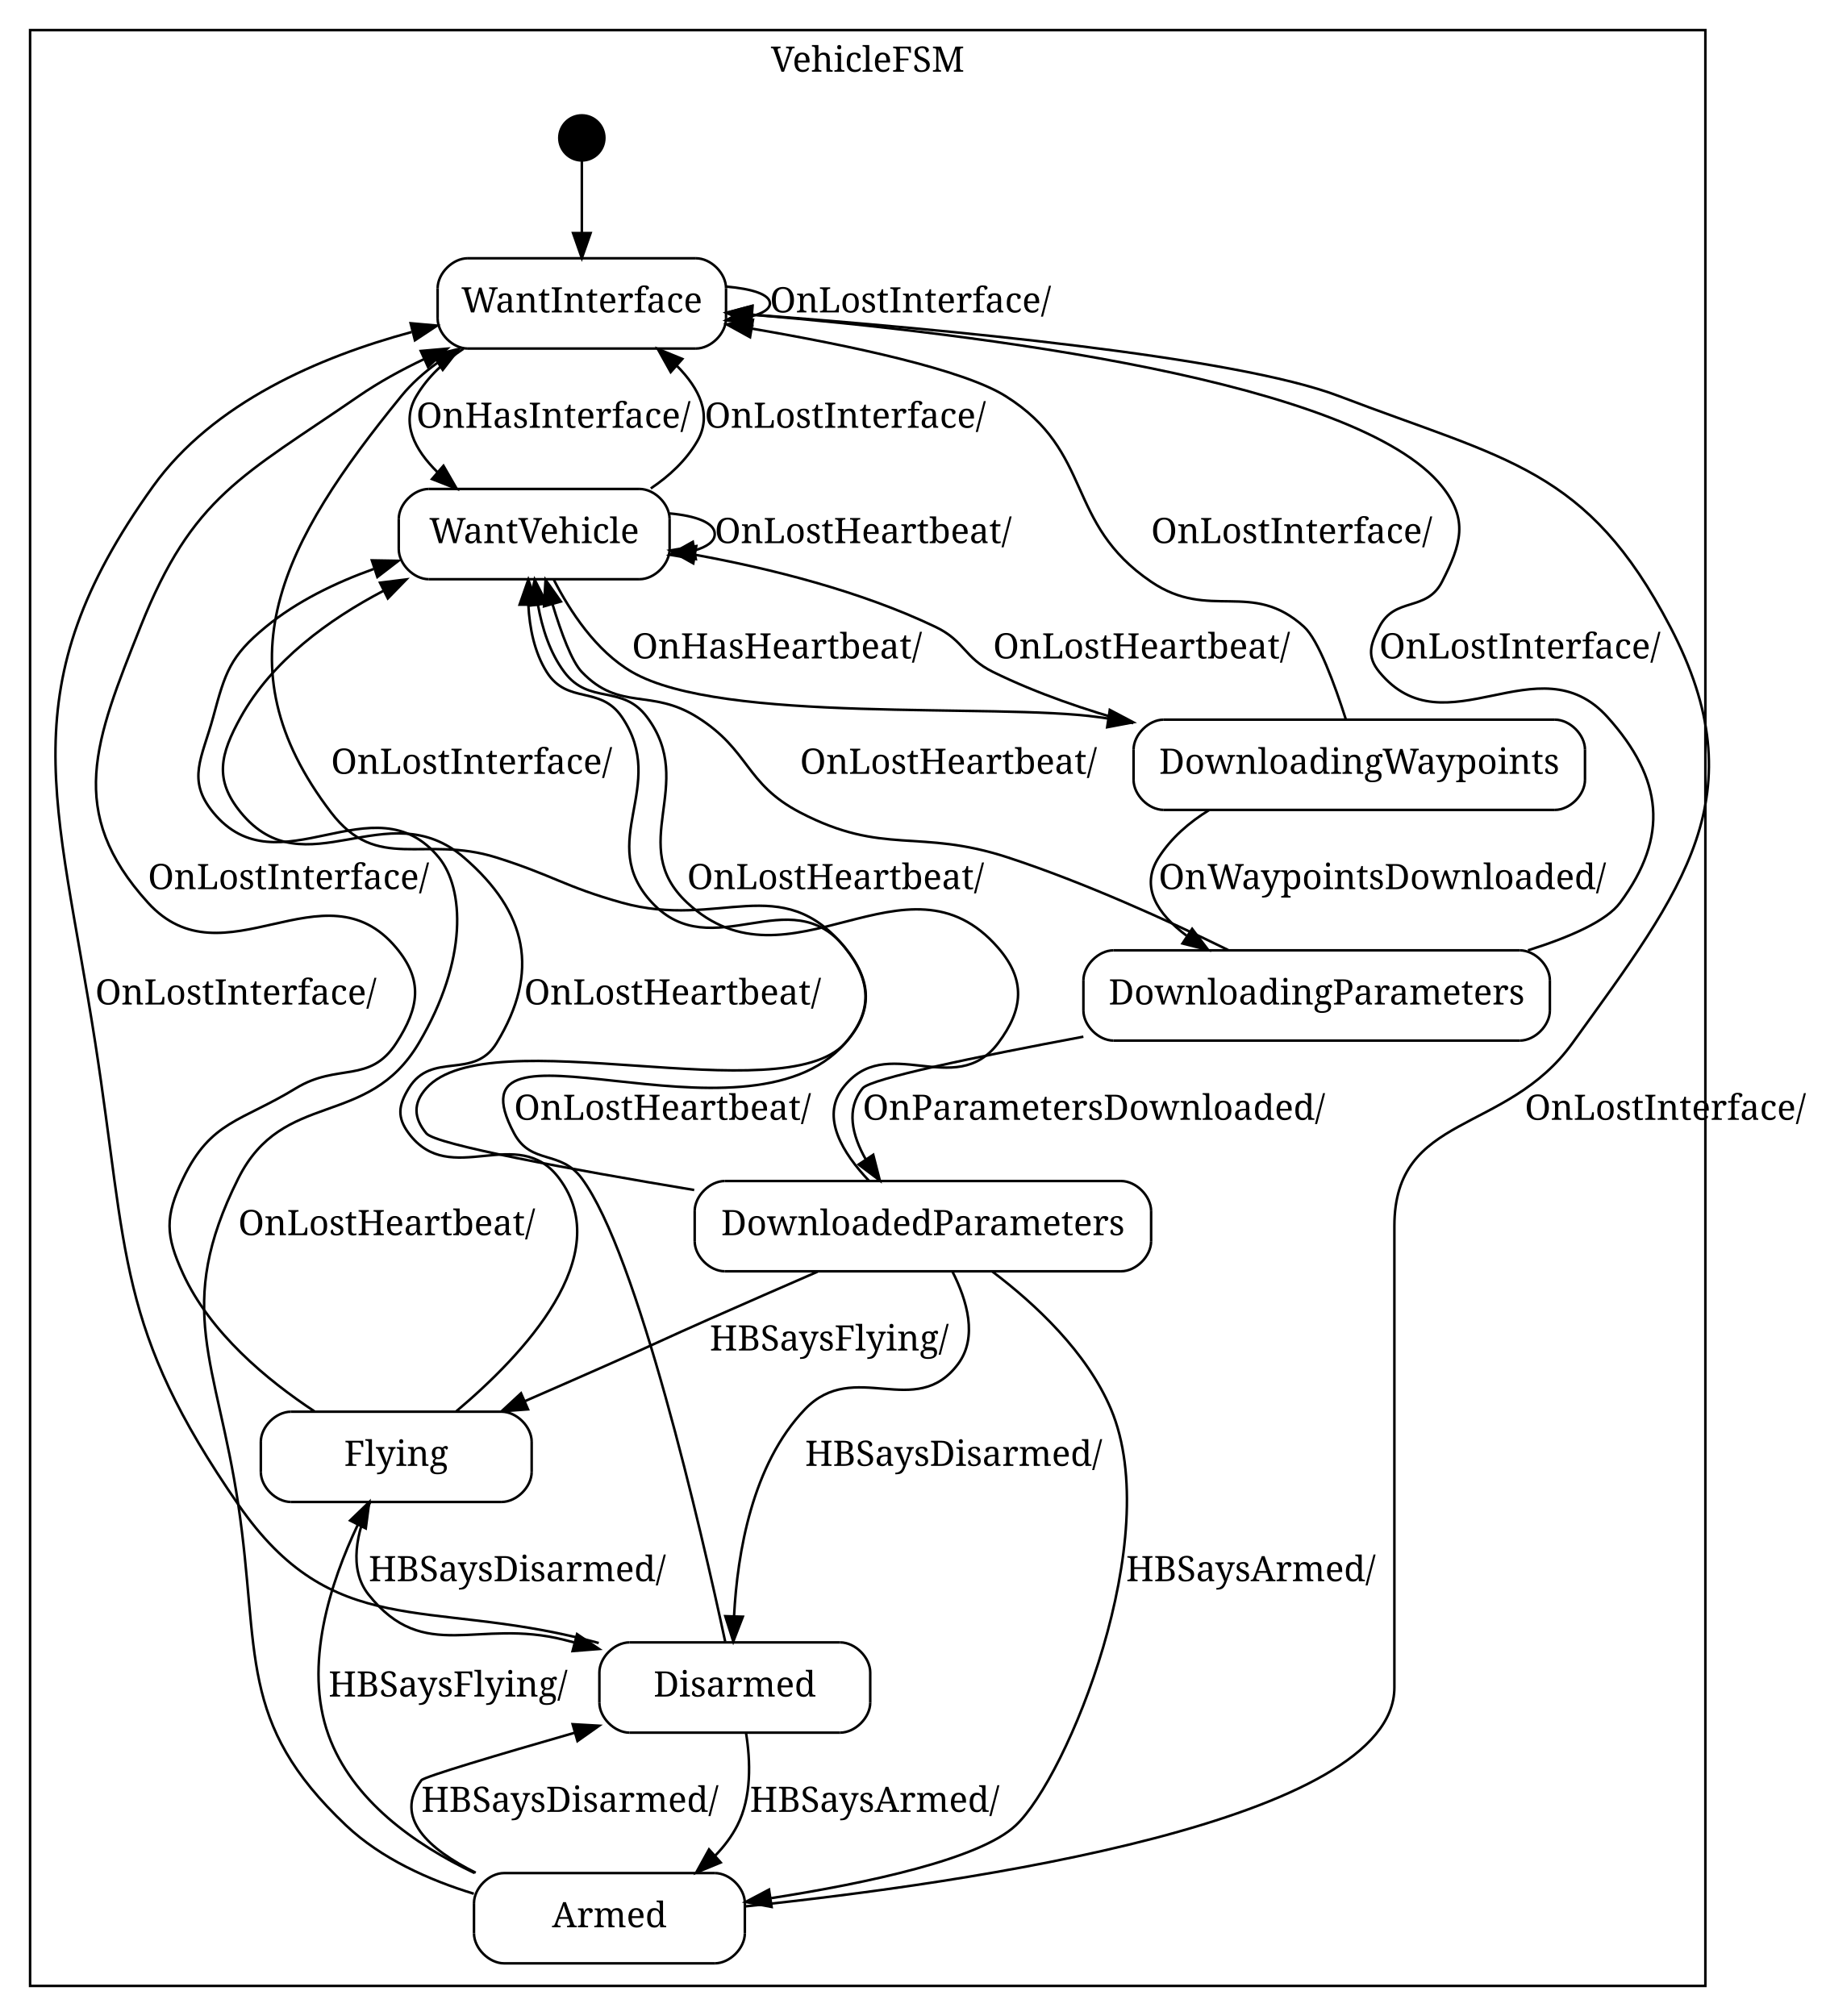
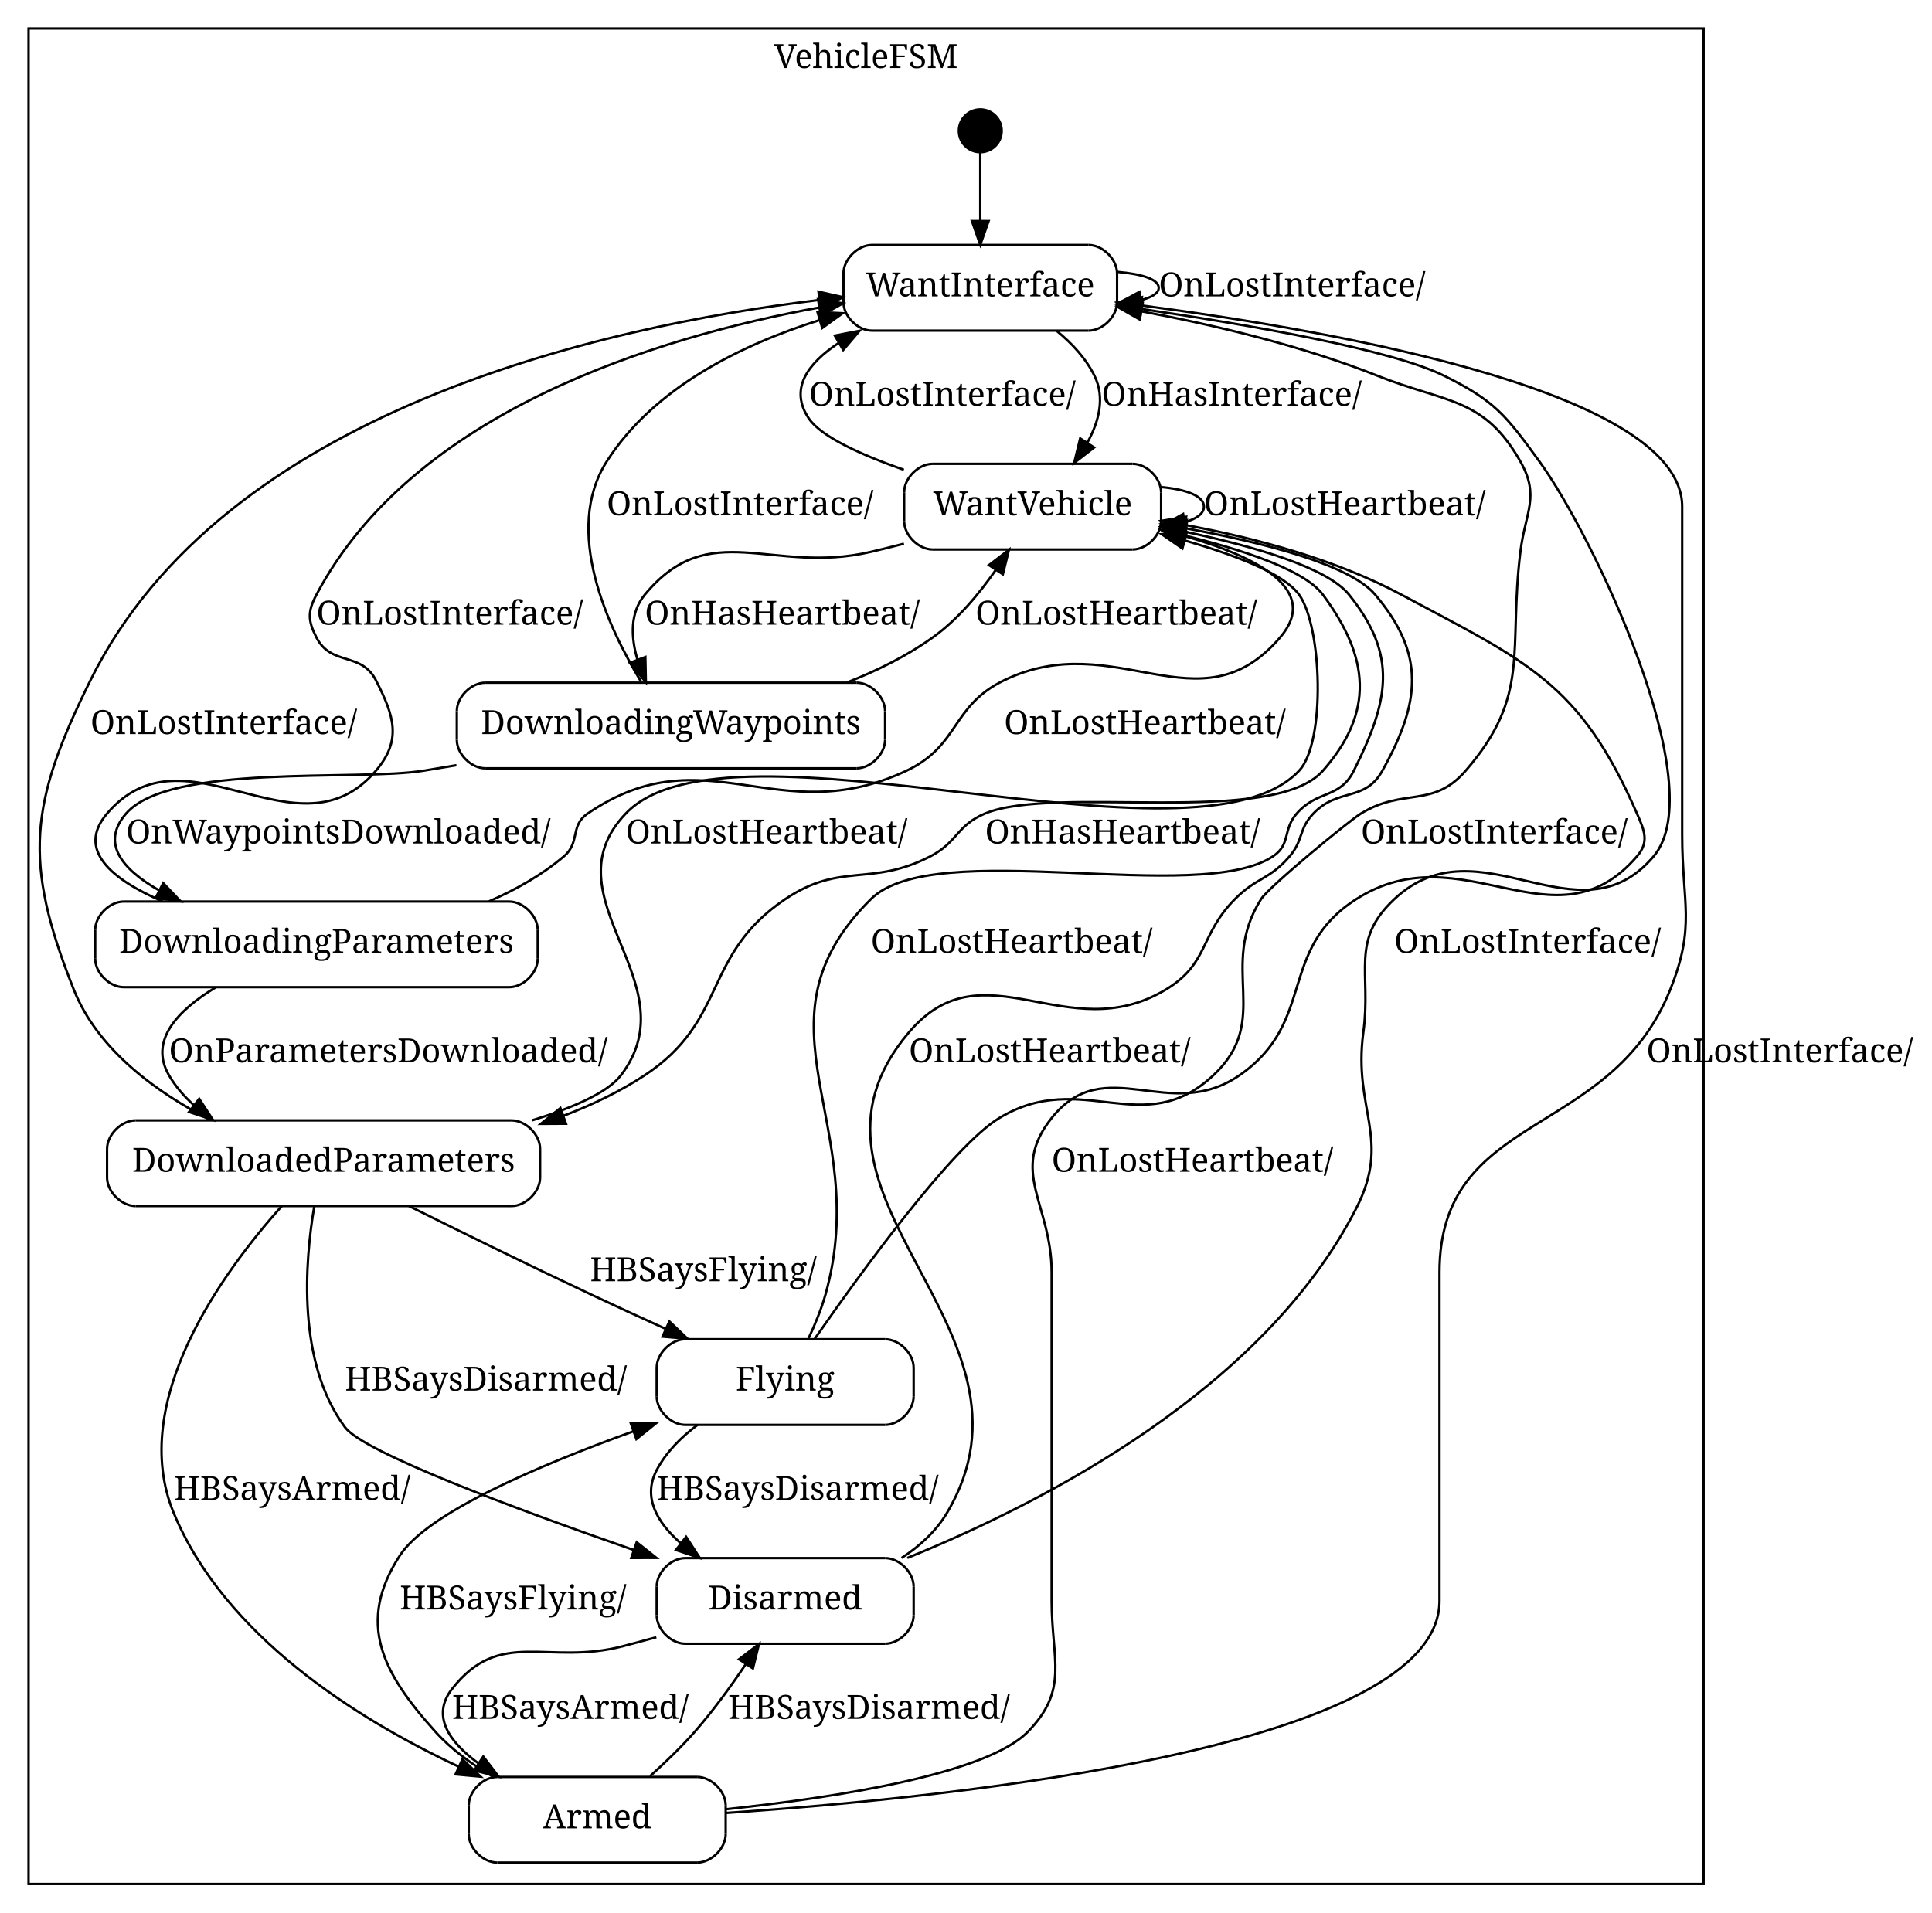
- <svg xmlns="http://www.w3.org/2000/svg" width="728pt" height="804pt" viewBox="0.00 0.00 728.00 804.00">
+ <svg xmlns="http://www.w3.org/2000/svg" width="812pt" height="804pt" viewBox="0.00 0.00 812.00 804.00">
  <g id="graph1" class="graph" transform="scale(1 1) rotate(0) translate(4 800)">
-     <polygon fill="white" stroke="white" points="-4,5 -4,-800 725,-800 725,5 -4,5" />
+     <polygon fill="white" stroke="white" points="-4,5 -4,-800 809,-800 809,5 -4,5" />
    <g id="graph2" class="cluster">
-       <polygon fill="none" stroke="black" points="8,-8 8,-788 676,-788 676,-8 8,-8" />
-       <text text-anchor="middle" x="342" y="-771.4" font-family="Times Roman,serif" font-size="14.00">VehicleFSM</text>
+       <polygon fill="none" stroke="black" points="8,-8 8,-788 712,-788 712,-8 8,-8" />
+       <text text-anchor="middle" x="360" y="-771.4" font-family="Times Roman,serif" font-size="14.00">VehicleFSM</text>
    </g>
    <g id="node2" class="node">
-       <polyline fill="none" stroke="black" points="182.5,-661 273.5,-661 " />
-       <path fill="none" stroke="black" d="M273.5,-661C279.5,-661 285.5,-667 285.5,-673" />
-       <polyline fill="none" stroke="black" points="285.5,-673 285.5,-685 " />
-       <path fill="none" stroke="black" d="M285.5,-685C285.5,-691 279.5,-697 273.5,-697" />
-       <polyline fill="none" stroke="black" points="273.5,-697 182.5,-697 " />
-       <path fill="none" stroke="black" d="M182.5,-697C176.5,-697 170.5,-691 170.5,-685" />
-       <polyline fill="none" stroke="black" points="170.5,-685 170.5,-673 " />
-       <path fill="none" stroke="black" d="M170.5,-673C170.5,-667 176.5,-661 182.5,-661" />
-       <text text-anchor="middle" x="228" y="-675.4" font-family="Times Roman,serif" font-size="14.00">WantInterface</text>
+       <polyline fill="none" stroke="black" points="362.5,-661 453.5,-661 " />
+       <path fill="none" stroke="black" d="M453.5,-661C459.5,-661 465.5,-667 465.5,-673" />
+       <polyline fill="none" stroke="black" points="465.5,-673 465.5,-685 " />
+       <path fill="none" stroke="black" d="M465.5,-685C465.5,-691 459.5,-697 453.5,-697" />
+       <polyline fill="none" stroke="black" points="453.5,-697 362.5,-697 " />
+       <path fill="none" stroke="black" d="M362.5,-697C356.5,-697 350.5,-691 350.5,-685" />
+       <polyline fill="none" stroke="black" points="350.5,-685 350.5,-673 " />
+       <path fill="none" stroke="black" d="M350.5,-673C350.5,-667 356.5,-661 362.5,-661" />
+       <text text-anchor="middle" x="408" y="-675.4" font-family="Times Roman,serif" font-size="14.00">WantInterface</text>
    </g>
    <g id="edge5" class="edge">
-       <path fill="none" stroke="black" d="M285.544,-685.707C295.822,-684.835 303,-682.6 303,-679 303,-676.75 300.196,-675.033 295.584,-673.849" />
-       <polygon fill="black" stroke="black" points="295.963,-670.366 285.544,-672.293 294.89,-677.283 295.963,-670.366" />
-       <text text-anchor="start" x="303" y="-675.4" font-family="Times Roman,serif" font-size="14.00">OnLostInterface/</text>
+       <path fill="none" stroke="black" d="M465.544,-685.707C475.822,-684.835 483,-682.6 483,-679 483,-676.75 480.196,-675.033 475.584,-673.849" />
+       <polygon fill="black" stroke="black" points="475.963,-670.366 465.544,-672.293 474.89,-677.283 475.963,-670.366" />
+       <text text-anchor="start" x="483" y="-675.4" font-family="Times Roman,serif" font-size="14.00">OnLostInterface/</text>
    </g>
    <g id="node3" class="node">
-       <polyline fill="none" stroke="black" points="167,-569 251,-569 " />
-       <path fill="none" stroke="black" d="M251,-569C257,-569 263,-575 263,-581" />
-       <polyline fill="none" stroke="black" points="263,-581 263,-593 " />
-       <path fill="none" stroke="black" d="M263,-593C263,-599 257,-605 251,-605" />
-       <polyline fill="none" stroke="black" points="251,-605 167,-605 " />
-       <path fill="none" stroke="black" d="M167,-605C161,-605 155,-599 155,-593" />
-       <polyline fill="none" stroke="black" points="155,-593 155,-581 " />
-       <path fill="none" stroke="black" d="M155,-581C155,-575 161,-569 167,-569" />
-       <text text-anchor="middle" x="209" y="-583.4" font-family="Times Roman,serif" font-size="14.00">WantVehicle</text>
+       <polyline fill="none" stroke="black" points="388,-569 472,-569 " />
+       <path fill="none" stroke="black" d="M472,-569C478,-569 484,-575 484,-581" />
+       <polyline fill="none" stroke="black" points="484,-581 484,-593 " />
+       <path fill="none" stroke="black" d="M484,-593C484,-599 478,-605 472,-605" />
+       <polyline fill="none" stroke="black" points="472,-605 388,-605 " />
+       <path fill="none" stroke="black" d="M388,-605C382,-605 376,-599 376,-593" />
+       <polyline fill="none" stroke="black" points="376,-593 376,-581 " />
+       <path fill="none" stroke="black" d="M376,-581C376,-575 382,-569 388,-569" />
+       <text text-anchor="middle" x="430" y="-583.4" font-family="Times Roman,serif" font-size="14.00">WantVehicle</text>
    </g>
    <g id="edge3" class="edge">
-       <path fill="none" stroke="black" d="M180.801,-660.915C173.288,-655.931 166.515,-649.707 162,-642 155.727,-631.291 161.298,-620.655 170.506,-611.631" />
-       <polygon fill="black" stroke="black" points="172.829,-614.249 178.12,-605.07 168.26,-608.947 172.829,-614.249" />
-       <text text-anchor="start" x="162" y="-629.4" font-family="Times Roman,serif" font-size="14.00">OnHasInterface/</text>
+       <path fill="none" stroke="black" d="M440.094,-660.893C446.507,-655.676 452.378,-649.365 456,-642 460.474,-632.901 457.937,-622.892 453.017,-613.935" />
+       <polygon fill="black" stroke="black" points="455.857,-611.881 447.474,-605.401 449.986,-615.694 455.857,-611.881" />
+       <text text-anchor="start" x="459" y="-629.4" font-family="Times Roman,serif" font-size="14.00">OnHasInterface/</text>
+     </g>
+     <g id="edge13" class="edge">
+       <path fill="none" stroke="black" d="M375.878,-602.49C357.928,-608.798 341.183,-616.39 336,-624 327.568,-636.381 335.373,-647.162 348.502,-655.82" />
+       <polygon fill="black" stroke="black" points="346.866,-658.917 357.267,-660.932 350.392,-652.87 346.866,-658.917" />
+       <text text-anchor="start" x="336" y="-629.4" font-family="Times Roman,serif" font-size="14.00">OnLostInterface/</text>
    </g>
    <g id="edge11" class="edge">
-       <path fill="none" stroke="black" d="M255.497,-605.205C262.895,-610.178 269.562,-616.367 274,-624 280.122,-634.529 274.845,-645.044 265.988,-654.018" />
-       <polygon fill="black" stroke="black" points="263.433,-651.605 258.266,-660.855 268.073,-656.846 263.433,-651.605" />
-       <text text-anchor="start" x="277" y="-629.4" font-family="Times Roman,serif" font-size="14.00">OnLostInterface/</text>
+       <path fill="none" stroke="black" d="M484.007,-595.241C494.529,-594.284 502,-591.537 502,-587 502,-584.093 498.934,-581.921 493.964,-580.484" />
+       <polygon fill="black" stroke="black" points="494.458,-577.018 484.007,-578.759 493.263,-583.915 494.458,-577.018" />
+       <text text-anchor="start" x="502" y="-583.4" font-family="Times Roman,serif" font-size="14.00">OnLostHeartbeat/</text>
+     </g>
+     <g id="node4" class="node">
+       <polyline fill="none" stroke="black" points="200,-477 356,-477 " />
+       <path fill="none" stroke="black" d="M356,-477C362,-477 368,-483 368,-489" />
+       <polyline fill="none" stroke="black" points="368,-489 368,-501 " />
+       <path fill="none" stroke="black" d="M368,-501C368,-507 362,-513 356,-513" />
+       <polyline fill="none" stroke="black" points="356,-513 200,-513 " />
+       <path fill="none" stroke="black" d="M200,-513C194,-513 188,-507 188,-501" />
+       <polyline fill="none" stroke="black" points="188,-501 188,-489 " />
+       <path fill="none" stroke="black" d="M188,-489C188,-483 194,-477 200,-477" />
+       <text text-anchor="middle" x="278" y="-491.4" font-family="Times Roman,serif" font-size="14.00">DownloadingWaypoints</text>
+     </g>
+     <g id="edge7" class="edge">
+       <path fill="none" stroke="black" d="M375.917,-571.44C371.223,-570.226 366.535,-569.061 362,-568 320.157,-558.209 294.413,-583.095 267,-550 260.73,-542.431 261.115,-532.28 263.881,-522.76" />
+       <polygon fill="black" stroke="black" points="267.23,-523.795 267.446,-513.202 260.672,-521.348 267.23,-523.795" />
+       <text text-anchor="start" x="267" y="-537.4" font-family="Times Roman,serif" font-size="14.00">OnHasHeartbeat/</text>
+     </g>
+     <g id="node6" class="node">
+       <polyline fill="none" stroke="black" points="53,-293 211,-293 " />
+       <path fill="none" stroke="black" d="M211,-293C217,-293 223,-299 223,-305" />
+       <polyline fill="none" stroke="black" points="223,-305 223,-317 " />
+       <path fill="none" stroke="black" d="M223,-317C223,-323 217,-329 211,-329" />
+       <polyline fill="none" stroke="black" points="211,-329 53,-329 " />
+       <path fill="none" stroke="black" d="M53,-329C47,-329 41,-323 41,-317" />
+       <polyline fill="none" stroke="black" points="41,-317 41,-305 " />
+       <path fill="none" stroke="black" d="M41,-305C41,-299 47,-293 53,-293" />
+       <text text-anchor="middle" x="132" y="-307.4" font-family="Times Roman,serif" font-size="14.00">DownloadedParameters</text>
    </g>
    <g id="edge9" class="edge">
-       <path fill="none" stroke="black" d="M263.007,-595.241C273.529,-594.284 281,-591.537 281,-587 281,-584.093 277.934,-581.921 272.964,-580.484" />
-       <polygon fill="black" stroke="black" points="273.458,-577.018 263.007,-578.759 272.263,-583.915 273.458,-577.018" />
-       <text text-anchor="start" x="281" y="-583.4" font-family="Times Roman,serif" font-size="14.00">OnLostHeartbeat/</text>
-     </g>
-     <g id="node4" class="node">
-       <polyline fill="none" stroke="black" points="460,-477 616,-477 " />
-       <path fill="none" stroke="black" d="M616,-477C622,-477 628,-483 628,-489" />
-       <polyline fill="none" stroke="black" points="628,-489 628,-501 " />
-       <path fill="none" stroke="black" d="M628,-501C628,-507 622,-513 616,-513" />
-       <polyline fill="none" stroke="black" points="616,-513 460,-513 " />
-       <path fill="none" stroke="black" d="M460,-513C454,-513 448,-507 448,-501" />
-       <polyline fill="none" stroke="black" points="448,-501 448,-489 " />
-       <path fill="none" stroke="black" d="M448,-489C448,-483 454,-477 460,-477" />
-       <text text-anchor="middle" x="538" y="-491.4" font-family="Times Roman,serif" font-size="14.00">DownloadingWaypoints</text>
-     </g>
-     <g id="edge7" class="edge">
-       <path fill="none" stroke="black" d="M216.758,-568.952C223.192,-556.345 233.619,-540.334 248,-532 283.929,-511.178 392.872,-519.737 434,-514 435.278,-513.822 436.565,-513.639 437.858,-513.452" />
-       <polygon fill="black" stroke="black" points="438.515,-516.893 447.883,-511.943 437.473,-509.97 438.515,-516.893" />
-       <text text-anchor="start" x="248" y="-537.4" font-family="Times Roman,serif" font-size="14.00">OnHasHeartbeat/</text>
+       <path fill="none" stroke="black" d="M484.006,-577.183C512.584,-570.772 543.495,-561.466 552,-550 571.593,-523.584 573.745,-500.675 552,-476 530.97,-452.136 439.358,-470.242 410,-458 398.019,-453.004 398.541,-445.942 387,-440 361.869,-427.06 349.451,-437.781 326,-422 291.103,-398.517 302.124,-371.143 267,-348 256.592,-341.142 244.936,-335.547 232.949,-330.984" />
+       <polygon fill="black" stroke="black" points="233.877,-327.599 223.282,-327.541 231.529,-334.194 233.877,-327.599" />
+       <text text-anchor="start" x="410" y="-445.4" font-family="Times Roman,serif" font-size="14.00">OnHasHeartbeat/</text>
+     </g>
+     <g id="edge19" class="edge">
+       <path fill="none" stroke="black" d="M265.507,-513.316C251.366,-536.551 232.549,-577.073 251,-606 270.788,-637.024 307.552,-655.07 340.531,-665.455" />
+       <polygon fill="black" stroke="black" points="339.584,-668.825 350.167,-668.312 341.574,-662.114 339.584,-668.825" />
+       <text text-anchor="start" x="251" y="-583.4" font-family="Times Roman,serif" font-size="14.00">OnLostInterface/</text>
    </g>
    <g id="edge17" class="edge">
-       <path fill="none" stroke="black" d="M532.652,-513.09C528.188,-527.056 521.665,-544.842 516,-550 495.099,-569.031 478.386,-552.122 455,-568 420.429,-591.473 432.387,-619.776 397,-642 380.095,-652.617 335.179,-662.184 295.901,-668.929" />
-       <polygon fill="black" stroke="black" points="295.076,-665.519 285.793,-670.626 296.235,-672.422 295.076,-665.519" />
-       <text text-anchor="start" x="455" y="-583.4" font-family="Times Roman,serif" font-size="14.00">OnLostInterface/</text>
+       <path fill="none" stroke="black" d="M351.97,-513.094C364.641,-518.047 377.189,-524.257 388,-532 398.425,-539.467 407.458,-550.268 414.448,-560.326" />
+       <polygon fill="black" stroke="black" points="411.638,-562.424 420.047,-568.87 417.493,-558.587 411.638,-562.424" />
+       <text text-anchor="start" x="406" y="-537.4" font-family="Times Roman,serif" font-size="14.00">OnLostHeartbeat/</text>
+     </g>
+     <g id="node5" class="node">
+       <polyline fill="none" stroke="black" points="48,-385 210,-385 " />
+       <path fill="none" stroke="black" d="M210,-385C216,-385 222,-391 222,-397" />
+       <polyline fill="none" stroke="black" points="222,-397 222,-409 " />
+       <path fill="none" stroke="black" d="M222,-409C222,-415 216,-421 210,-421" />
+       <polyline fill="none" stroke="black" points="210,-421 48,-421 " />
+       <path fill="none" stroke="black" d="M48,-421C42,-421 36,-415 36,-409" />
+       <polyline fill="none" stroke="black" points="36,-409 36,-397 " />
+       <path fill="none" stroke="black" d="M36,-397C36,-391 42,-385 48,-385" />
+       <text text-anchor="middle" x="129" y="-399.4" font-family="Times Roman,serif" font-size="14.00">DownloadingParameters</text>
    </g>
    <g id="edge15" class="edge">
-       <path fill="none" stroke="black" d="M447.886,-511.589C428.9,-516.79 409.372,-523.477 392,-532 380.347,-537.718 380.713,-544.405 369,-550 339.068,-564.298 303.295,-573.243 273.172,-578.746" />
-       <polygon fill="black" stroke="black" points="272.441,-575.32 263.189,-580.483 273.641,-582.217 272.441,-575.32" />
-       <text text-anchor="start" x="392" y="-537.4" font-family="Times Roman,serif" font-size="14.00">OnLostHeartbeat/</text>
-     </g>
-     <g id="node5" class="node">
-       <polyline fill="none" stroke="black" points="440,-385 602,-385 " />
-       <path fill="none" stroke="black" d="M602,-385C608,-385 614,-391 614,-397" />
-       <polyline fill="none" stroke="black" points="614,-397 614,-409 " />
-       <path fill="none" stroke="black" d="M614,-409C614,-415 608,-421 602,-421" />
-       <polyline fill="none" stroke="black" points="602,-421 440,-421 " />
-       <path fill="none" stroke="black" d="M440,-421C434,-421 428,-415 428,-409" />
-       <polyline fill="none" stroke="black" points="428,-409 428,-397 " />
-       <path fill="none" stroke="black" d="M428,-397C428,-391 434,-385 440,-385" />
-       <text text-anchor="middle" x="521" y="-399.4" font-family="Times Roman,serif" font-size="14.00">DownloadingParameters</text>
-     </g>
-     <g id="edge13" class="edge">
-       <path fill="none" stroke="black" d="M478.214,-476.991C470.202,-472.082 463.028,-465.865 458,-458 450.502,-446.272 457.457,-435.614 469.09,-426.87" />
-       <polygon fill="black" stroke="black" points="471.359,-429.566 477.772,-421.132 467.499,-423.726 471.359,-429.566" />
-       <text text-anchor="start" x="458" y="-445.4" font-family="Times Roman,serif" font-size="14.00">OnWaypointsDownloaded/</text>
+       <path fill="none" stroke="black" d="M187.844,-478.314C183.165,-477.516 178.529,-476.739 174,-476 146.303,-471.477 67.376,-479.212 49,-458 38.199,-445.532 47.35,-434.558 62.776,-425.758" />
+       <polygon fill="black" stroke="black" points="64.591,-428.762 71.906,-421.097 61.408,-422.527 64.591,-428.762" />
+       <text text-anchor="start" x="49" y="-445.4" font-family="Times Roman,serif" font-size="14.00">OnWaypointsDownloaded/</text>
+     </g>
+     <g id="edge25" class="edge">
+       <path fill="none" stroke="black" d="M64.36,-421.059C43.109,-430.205 27.902,-442.651 41,-458 74.011,-496.685 120.989,-437.315 154,-476 164.963,-488.847 161.7,-498.968 154,-514 147.758,-526.186 135.242,-519.814 129,-532 125.353,-539.12 125.261,-542.927 129,-550 169.649,-626.892 271.627,-658.164 340.366,-670.738" />
+       <polygon fill="black" stroke="black" points="339.803,-674.193 350.256,-672.461 341.005,-667.297 339.803,-674.193" />
+       <text text-anchor="start" x="129" y="-537.4" font-family="Times Roman,serif" font-size="14.00">OnLostInterface/</text>
    </g>
    <g id="edge23" class="edge">
-       <path fill="none" stroke="black" d="M605.285,-421.009C622.303,-426.362 636.643,-432.76 642,-440 661.607,-466.499 659.039,-489.486 637,-514 609.436,-544.659 572.172,-500.144 546,-532 540.922,-538.181 542.353,-542.88 546,-550 552.242,-562.186 564.758,-555.814 571,-568 578.7,-583.032 581.542,-592.805 571,-606 537.337,-648.137 385.981,-666.915 295.962,-674.484" />
-       <polygon fill="black" stroke="black" points="295.52,-671.008 285.837,-675.31 296.089,-677.985 295.52,-671.008" />
-       <text text-anchor="start" x="546" y="-537.4" font-family="Times Roman,serif" font-size="14.00">OnLostInterface/</text>
+       <path fill="none" stroke="black" d="M201.496,-421.075C212.81,-425.993 223.787,-432.197 233,-440 239.983,-445.915 235.44,-452.843 243,-458 292.642,-491.861 322.645,-450.379 377,-476 399.474,-486.593 395.636,-503.178 418,-514 464.963,-536.726 500.054,-492.381 534,-532 551.148,-552.014 524.587,-565.825 494.023,-574.602" />
+       <polygon fill="black" stroke="black" points="492.768,-571.315 484.009,-577.276 494.574,-578.078 492.768,-571.315" />
+       <text text-anchor="start" x="418" y="-491.4" font-family="Times Roman,serif" font-size="14.00">OnLostHeartbeat/</text>
    </g>
    <g id="edge21" class="edge">
-       <path fill="none" stroke="black" d="M485.714,-421.128C461.535,-432.961 428.45,-448.01 398,-458 362.135,-469.767 348.472,-458.553 315,-476 292.968,-487.484 295.047,-500.798 274,-514 255.402,-525.666 243.207,-516.166 228,-532 223.995,-536.17 219.773,-547.608 216.328,-558.979" />
-       <polygon fill="black" stroke="black" points="212.912,-558.195 213.527,-568.772 219.642,-560.12 212.912,-558.195" />
-       <text text-anchor="start" x="315" y="-491.4" font-family="Times Roman,serif" font-size="14.00">OnLostHeartbeat/</text>
-     </g>
-     <g id="node6" class="node">
-       <polyline fill="none" stroke="black" points="285,-293 443,-293 " />
-       <path fill="none" stroke="black" d="M443,-293C449,-293 455,-299 455,-305" />
-       <polyline fill="none" stroke="black" points="455,-305 455,-317 " />
-       <path fill="none" stroke="black" d="M455,-317C455,-323 449,-329 443,-329" />
-       <polyline fill="none" stroke="black" points="443,-329 285,-329 " />
-       <path fill="none" stroke="black" d="M285,-329C279,-329 273,-323 273,-317" />
-       <polyline fill="none" stroke="black" points="273,-317 273,-305 " />
-       <path fill="none" stroke="black" d="M273,-305C273,-299 279,-293 285,-293" />
-       <text text-anchor="middle" x="364" y="-307.4" font-family="Times Roman,serif" font-size="14.00">DownloadedParameters</text>
-     </g>
-     <g id="edge19" class="edge">
-       <path fill="none" stroke="black" d="M427.985,-386.559C385.194,-378.546 343.125,-369.828 340,-366 333.241,-357.72 335.754,-347.243 341.193,-337.66" />
-       <polygon fill="black" stroke="black" points="344.198,-339.462 346.828,-329.199 338.372,-335.582 344.198,-339.462" />
-       <text text-anchor="start" x="340" y="-353.4" font-family="Times Roman,serif" font-size="14.00">OnParametersDownloaded/</text>
+       <path fill="none" stroke="black" d="M86.53,-384.836C70.761,-375.293 58.538,-362.554 67,-348 69.774,-343.229 73.418,-339.023 77.568,-335.325" />
+       <polygon fill="black" stroke="black" points="79.721,-338.084 85.503,-329.205 75.447,-332.54 79.721,-338.084" />
+       <text text-anchor="start" x="67" y="-353.4" font-family="Times Roman,serif" font-size="14.00">OnParametersDownloaded/</text>
+     </g>
+     <g id="edge35" class="edge">
+       <path fill="none" stroke="black" d="M84.595,-329.089C61.722,-340.78 37.089,-358.624 27,-384 5.623,-437.768 8.372,-462.123 34,-514 89.898,-627.152 248.611,-662.721 340.322,-673.893" />
+       <polygon fill="black" stroke="black" points="340.01,-677.38 350.345,-675.049 340.812,-670.426 340.01,-677.38" />
+       <text text-anchor="start" x="34" y="-491.4" font-family="Times Roman,serif" font-size="14.00">OnLostInterface/</text>
    </g>
    <g id="edge33" class="edge">
-       <path fill="none" stroke="black" d="M272.802,-325.414C222.612,-333.789 169.7,-343.544 166,-348 160.889,-354.155 160.655,-360.048 166,-366 190.939,-393.772 308.061,-356.228 333,-384 344.284,-396.566 343.693,-408.928 333,-422 307.448,-453.237 282.867,-429.136 244,-440 221.253,-446.358 216.522,-450.887 194,-458 165.007,-467.157 146.455,-451.837 128,-476 82.585,-535.46 108.749,-583.988 156,-642 160.077,-647.006 165.009,-651.406 170.359,-655.258" />
-       <polygon fill="black" stroke="black" points="168.745,-658.382 179.045,-660.866 172.542,-652.502 168.745,-658.382" />
-       <text text-anchor="start" x="128" y="-491.4" font-family="Times Roman,serif" font-size="14.00">OnLostInterface/</text>
+       <path fill="none" stroke="black" d="M219.594,-329.007C236.896,-334.324 251.449,-340.706 257,-348 286.615,-386.908 225.217,-422.65 259,-458 302.538,-503.558 498.878,-430.049 542,-476 553.253,-487.991 551.633,-536.672 542,-550 535.68,-558.743 515.591,-566.557 494.136,-572.726" />
+       <polygon fill="black" stroke="black" points="492.946,-569.423 484.227,-575.441 494.797,-576.174 492.946,-569.423" />
+       <text text-anchor="start" x="259" y="-445.4" font-family="Times Roman,serif" font-size="14.00">OnLostHeartbeat/</text>
+     </g>
+     <g id="node7" class="node">
+       <polyline fill="none" stroke="black" points="284,-109 368,-109 " />
+       <path fill="none" stroke="black" d="M368,-109C374,-109 380,-115 380,-121" />
+       <polyline fill="none" stroke="black" points="380,-121 380,-133 " />
+       <path fill="none" stroke="black" d="M380,-133C380,-139 374,-145 368,-145" />
+       <polyline fill="none" stroke="black" points="368,-145 284,-145 " />
+       <path fill="none" stroke="black" d="M284,-145C278,-145 272,-139 272,-133" />
+       <polyline fill="none" stroke="black" points="272,-133 272,-121 " />
+       <path fill="none" stroke="black" d="M272,-121C272,-115 278,-109 284,-109" />
+       <text text-anchor="middle" x="326" y="-123.4" font-family="Times Roman,serif" font-size="14.00">Disarmed</text>
+     </g>
+     <g id="edge29" class="edge">
+       <path fill="none" stroke="black" d="M128.081,-292.858C124.043,-269.07 120.85,-227.18 141,-200 148.775,-189.512 211.942,-165.934 262.333,-148.396" />
+       <polygon fill="black" stroke="black" points="263.593,-151.663 271.898,-145.085 261.303,-145.048 263.593,-151.663" />
+       <text text-anchor="start" x="141" y="-215.4" font-family="Times Roman,serif" font-size="14.00">HBSaysDisarmed/</text>
+     </g>
+     <g id="node8" class="node">
+       <polyline fill="none" stroke="black" points="205,-17 289,-17 " />
+       <path fill="none" stroke="black" d="M289,-17C295,-17 301,-23 301,-29" />
+       <polyline fill="none" stroke="black" points="301,-29 301,-41 " />
+       <path fill="none" stroke="black" d="M301,-41C301,-47 295,-53 289,-53" />
+       <polyline fill="none" stroke="black" points="289,-53 205,-53 " />
+       <path fill="none" stroke="black" d="M205,-53C199,-53 193,-47 193,-41" />
+       <polyline fill="none" stroke="black" points="193,-41 193,-29 " />
+       <path fill="none" stroke="black" d="M193,-29C193,-23 199,-17 205,-17" />
+       <text text-anchor="middle" x="247" y="-31.4" font-family="Times Roman,serif" font-size="14.00">Armed</text>
+     </g>
+     <g id="edge27" class="edge">
+       <path fill="none" stroke="black" d="M114.403,-292.955C89.662,-265.29 49.661,-210.687 69,-164 90.362,-112.426 145.422,-77.675 188.698,-57.359" />
+       <polygon fill="black" stroke="black" points="190.364,-60.446 198.016,-53.119 187.465,-54.075 190.364,-60.446" />
+       <text text-anchor="start" x="69" y="-169.4" font-family="Times Roman,serif" font-size="14.00">HBSaysArmed/</text>
+     </g>
+     <g id="node9" class="node">
+       <polyline fill="none" stroke="black" points="284,-201 368,-201 " />
+       <path fill="none" stroke="black" d="M368,-201C374,-201 380,-207 380,-213" />
+       <polyline fill="none" stroke="black" points="380,-213 380,-225 " />
+       <path fill="none" stroke="black" d="M380,-225C380,-231 374,-237 368,-237" />
+       <polyline fill="none" stroke="black" points="368,-237 284,-237 " />
+       <path fill="none" stroke="black" d="M284,-237C278,-237 272,-231 272,-225" />
+       <polyline fill="none" stroke="black" points="272,-225 272,-213 " />
+       <path fill="none" stroke="black" d="M272,-213C272,-207 278,-201 284,-201" />
+       <text text-anchor="middle" x="326" y="-215.4" font-family="Times Roman,serif" font-size="14.00">Flying</text>
    </g>
    <g id="edge31" class="edge">
-       <path fill="none" stroke="black" d="M342.586,-329.004C332.025,-340.081 323.243,-354.34 332,-366 349.23,-388.944 376.77,-361.056 394,-384 404.142,-397.505 405.051,-409.229 394,-422 357.56,-464.111 310.709,-401.999 270,-440 245.403,-462.961 274.154,-487.055 254,-514 243.994,-527.378 231.019,-518.631 221,-532 215.251,-539.671 212.146,-549.538 210.503,-558.792" />
-       <polygon fill="black" stroke="black" points="207.016,-558.464 209.205,-568.83 213.958,-559.361 207.016,-558.464" />
-       <text text-anchor="start" x="270" y="-445.4" font-family="Times Roman,serif" font-size="14.00">OnLostHeartbeat/</text>
-     </g>
-     <g id="node7" class="node">
-       <polyline fill="none" stroke="black" points="247,-109 331,-109 " />
-       <path fill="none" stroke="black" d="M331,-109C337,-109 343,-115 343,-121" />
-       <polyline fill="none" stroke="black" points="343,-121 343,-133 " />
-       <path fill="none" stroke="black" d="M343,-133C343,-139 337,-145 331,-145" />
-       <polyline fill="none" stroke="black" points="331,-145 247,-145 " />
-       <path fill="none" stroke="black" d="M247,-145C241,-145 235,-139 235,-133" />
-       <polyline fill="none" stroke="black" points="235,-133 235,-121 " />
-       <path fill="none" stroke="black" d="M235,-121C235,-115 241,-109 247,-109" />
-       <text text-anchor="middle" x="289" y="-123.4" font-family="Times Roman,serif" font-size="14.00">Disarmed</text>
-     </g>
-     <g id="edge27" class="edge">
-       <path fill="none" stroke="black" d="M375.764,-292.894C381.635,-281.366 385.964,-266.654 378,-256 361.075,-233.36 336.586,-258.382 317,-238 295.888,-216.029 290.021,-180.564 288.71,-155.646" />
-       <polygon fill="black" stroke="black" points="292.2,-155.243 288.394,-145.355 285.203,-155.458 292.2,-155.243" />
-       <text text-anchor="start" x="317" y="-215.4" font-family="Times Roman,serif" font-size="14.00">HBSaysDisarmed/</text>
-     </g>
-     <g id="node8" class="node">
-       <polyline fill="none" stroke="black" points="197,-17 281,-17 " />
-       <path fill="none" stroke="black" d="M281,-17C287,-17 293,-23 293,-29" />
-       <polyline fill="none" stroke="black" points="293,-29 293,-41 " />
-       <path fill="none" stroke="black" d="M293,-41C293,-47 287,-53 281,-53" />
-       <polyline fill="none" stroke="black" points="281,-53 197,-53 " />
-       <path fill="none" stroke="black" d="M197,-53C191,-53 185,-47 185,-41" />
-       <polyline fill="none" stroke="black" points="185,-41 185,-29 " />
-       <path fill="none" stroke="black" d="M185,-29C185,-23 191,-17 197,-17" />
-       <text text-anchor="middle" x="239" y="-31.4" font-family="Times Roman,serif" font-size="14.00">Armed</text>
-     </g>
-     <g id="edge25" class="edge">
-       <path fill="none" stroke="black" d="M391.654,-292.924C408.823,-279.946 429.389,-260.766 439,-238 460.664,-186.681 421.649,-91.367 401,-72 386.754,-58.639 342.26,-49.061 303.499,-43.002" />
-       <polygon fill="black" stroke="black" points="303.68,-39.49 293.271,-41.462 302.638,-46.412 303.68,-39.49" />
-       <text text-anchor="start" x="445" y="-169.4" font-family="Times Roman,serif" font-size="14.00">HBSaysArmed/</text>
-     </g>
-     <g id="node9" class="node">
-       <polyline fill="none" stroke="black" points="112,-201 196,-201 " />
-       <path fill="none" stroke="black" d="M196,-201C202,-201 208,-207 208,-213" />
-       <polyline fill="none" stroke="black" points="208,-213 208,-225 " />
-       <path fill="none" stroke="black" d="M208,-225C208,-231 202,-237 196,-237" />
-       <polyline fill="none" stroke="black" points="196,-237 112,-237 " />
-       <path fill="none" stroke="black" d="M112,-237C106,-237 100,-231 100,-225" />
-       <polyline fill="none" stroke="black" points="100,-225 100,-213 " />
-       <path fill="none" stroke="black" d="M100,-213C100,-207 106,-201 112,-201" />
-       <text text-anchor="middle" x="154" y="-215.4" font-family="Times Roman,serif" font-size="14.00">Flying</text>
-     </g>
-     <g id="edge29" class="edge">
-       <path fill="none" stroke="black" d="M322.018,-292.847C308.291,-286.879 292.981,-280.189 279,-274 261.173,-266.109 256.827,-263.891 239,-256 228.077,-251.165 216.343,-246.024 205.187,-241.16" />
-       <polygon fill="black" stroke="black" points="206.548,-237.935 195.982,-237.153 203.753,-244.353 206.548,-237.935" />
-       <text text-anchor="start" x="279" y="-261.4" font-family="Times Roman,serif" font-size="14.00">HBSaysFlying/</text>
+       <path fill="none" stroke="black" d="M167.92,-292.99C189.82,-282.103 218.425,-268.046 244,-256 254.273,-251.162 265.324,-246.087 275.883,-241.301" />
+       <polygon fill="black" stroke="black" points="277.331,-244.488 285.004,-237.183 274.45,-238.108 277.331,-244.488" />
+       <text text-anchor="start" x="244" y="-261.4" font-family="Times Roman,serif" font-size="14.00">HBSaysFlying/</text>
+     </g>
+     <g id="edge41" class="edge">
+       <path fill="none" stroke="black" d="M377.349,-145.067C435.502,-168.664 527.201,-216.147 566,-292 580.99,-321.305 564.592,-333.381 569,-366 572.421,-391.321 563.36,-404.524 582,-422 617.82,-455.583 659.235,-402.559 691,-440 715.843,-469.282 665.59,-574.947 643,-606 628.93,-625.341 624.43,-631.378 603,-642 580.996,-652.906 523.04,-663.138 475.991,-670.066" />
+       <polygon fill="black" stroke="black" points="475.224,-666.64 465.829,-671.536 476.227,-673.568 475.224,-666.64" />
+       <text text-anchor="start" x="582" y="-399.4" font-family="Times Roman,serif" font-size="14.00">OnLostInterface/</text>
    </g>
    <g id="edge39" class="edge">
-       <path fill="none" stroke="black" d="M234.743,-144.753C233.148,-145.185 231.564,-145.602 230,-146 165.775,-162.358 128.697,-145.489 91,-200 42.305,-270.414 47.133,-299.402 34,-384 18.783,-482.021 -0.779,-525.37 57,-606 80.975,-639.457 123.491,-657.696 160.129,-667.576" />
-       <polygon fill="black" stroke="black" points="159.734,-671.086 170.287,-670.146 161.452,-664.3 159.734,-671.086" />
-       <text text-anchor="start" x="34" y="-399.4" font-family="Times Roman,serif" font-size="14.00">OnLostInterface/</text>
+       <path fill="none" stroke="black" d="M374.942,-145.066C382.549,-150.036 389.399,-156.259 394,-164 440.012,-241.418 319.788,-297.283 378,-366 409.454,-403.13 444.313,-358.896 486,-384 504.2,-394.96 500.069,-406.886 515,-422 524.123,-431.234 529.569,-430.13 538,-440 543.944,-446.959 541.687,-451.374 548,-458 558.464,-468.983 569.626,-462.743 577,-476 593.001,-504.765 595.236,-524.85 574,-550 563.398,-562.556 527.72,-571.775 494.532,-577.87" />
+       <polygon fill="black" stroke="black" points="493.586,-574.483 484.343,-579.662 494.798,-581.377 493.586,-574.483" />
+       <text text-anchor="start" x="378" y="-353.4" font-family="Times Roman,serif" font-size="14.00">OnLostHeartbeat/</text>
    </g>
    <g id="edge37" class="edge">
-       <path fill="none" stroke="black" d="M285.167,-145.314C275.685,-189.381 250.282,-299.907 228,-330 219.418,-341.591 207.805,-335.284 201,-348 172.307,-401.614 293.012,-338.188 333,-384 344.106,-396.723 343.495,-408.768 333,-422 311.16,-449.535 279.981,-414.308 256,-440 233.265,-464.357 262.691,-486.418 244,-514 235.277,-526.872 222.266,-518.83 214,-532 209.091,-539.821 207.168,-549.542 206.679,-558.627" />
-       <polygon fill="black" stroke="black" points="203.179,-558.844 206.671,-568.846 210.179,-558.849 203.179,-558.844" />
-       <text text-anchor="start" x="201" y="-353.4" font-family="Times Roman,serif" font-size="14.00">OnLostHeartbeat/</text>
-     </g>
-     <g id="edge35" class="edge">
-       <path fill="none" stroke="black" d="M293.467,-108.947C295.275,-97.719 295.77,-83.315 290,-72 287.758,-67.603 284.721,-63.606 281.24,-60.005" />
-       <polygon fill="black" stroke="black" points="283.373,-57.218 273.583,-53.169 278.711,-62.44 283.373,-57.218" />
-       <text text-anchor="start" x="295" y="-77.4" font-family="Times Roman,serif" font-size="14.00">HBSaysArmed/</text>
+       <path fill="none" stroke="black" d="M271.846,-111.724C267.167,-110.448 262.503,-109.192 258,-108 226.113,-99.561 206.299,-115.999 186,-90 177.218,-78.752 184.624,-67.893 196.905,-58.837" />
+       <polygon fill="black" stroke="black" points="199.116,-61.573 205.557,-53.161 195.276,-55.72 199.116,-61.573" />
+       <text text-anchor="start" x="186" y="-77.4" font-family="Times Roman,serif" font-size="14.00">HBSaysArmed/</text>
+     </g>
+     <g id="edge49" class="edge">
+       <path fill="none" stroke="black" d="M301.15,-37.866C400.316,-44.605 601,-65.802 601,-127 601,-265 601,-265 601,-265 601,-333.233 672.67,-320.642 698,-384 708.756,-410.904 703,-420.026 703,-449 703,-587 703,-587 703,-587 703,-634.347 562.755,-660.14 475.662,-671.593" />
+       <polygon fill="black" stroke="black" points="475.053,-668.143 465.579,-672.887 475.943,-675.086 475.053,-668.143" />
+       <text text-anchor="start" x="688" y="-353.4" font-family="Times Roman,serif" font-size="14.00">OnLostInterface/</text>
    </g>
    <g id="edge47" class="edge">
-       <path fill="none" stroke="black" d="M293.163,-39.718C382.748,-49.034 552,-73.689 552,-127 552,-311 552,-311 552,-311 552,-356.259 596.531,-347.288 623,-384 667.322,-445.475 697.067,-482.815 662,-550 628.911,-613.394 596.792,-616.455 530,-642 488.593,-657.837 371.649,-668.813 296.027,-674.494" />
-       <polygon fill="black" stroke="black" points="295.358,-671.034 285.643,-675.26 295.874,-678.015 295.358,-671.034" />
-       <text text-anchor="start" x="604" y="-353.4" font-family="Times Roman,serif" font-size="14.00">OnLostInterface/</text>
+       <path fill="none" stroke="black" d="M301.172,-39.437C347.93,-44.417 410.616,-54.233 428,-72 445.376,-89.759 438,-102.155 438,-127 438,-265 438,-265 438,-265 438,-293.889 419.984,-307.417 438,-330 460.458,-358.15 487.38,-327.519 517,-348 549.445,-370.434 532.762,-400.759 566,-422 610.702,-450.568 649.431,-399.758 684,-440 689.213,-446.068 687.196,-450.666 684,-458 660.001,-513.063 637.954,-521.65 585,-550 557.073,-564.951 523.12,-573.93 494.119,-579.288" />
+       <polygon fill="black" stroke="black" points="493.336,-575.871 484.085,-581.036 494.538,-582.767 493.336,-575.871" />
+       <text text-anchor="start" x="438" y="-307.4" font-family="Times Roman,serif" font-size="14.00">OnLostHeartbeat/</text>
+     </g>
+     <g id="edge43" class="edge">
+       <path fill="none" stroke="black" d="M269.178,-53.317C275.548,-59.018 282.306,-65.516 288,-72 295.661,-80.724 303.136,-91.027 309.402,-100.344" />
+       <polygon fill="black" stroke="black" points="306.596,-102.447 315.006,-108.891 312.45,-98.609 306.596,-102.447" />
+       <text text-anchor="start" x="302" y="-77.4" font-family="Times Roman,serif" font-size="14.00">HBSaysDisarmed/</text>
    </g>
    <g id="edge45" class="edge">
-       <path fill="none" stroke="black" d="M184.923,-44.763C166.947,-50.256 147.974,-58.788 134,-72 90.393,-113.231 99.833,-140.64 91,-200 82.496,-257.149 65.161,-278.322 91,-330 108.889,-365.777 142.62,-349.581 163,-384 182.754,-417.363 181.04,-445.753 171,-458 145.138,-489.546 106.862,-444.454 81,-476 70.293,-489.061 76.592,-497.696 81,-514 85.834,-531.881 87.688,-538.24 102,-550 114.395,-560.185 129.764,-567.637 144.949,-573.063" />
-       <polygon fill="black" stroke="black" points="144.275,-576.526 154.869,-576.344 146.474,-569.88 144.275,-576.526" />
-       <text text-anchor="start" x="91" y="-307.4" font-family="Times Roman,serif" font-size="14.00">OnLostHeartbeat/</text>
-     </g>
-     <g id="edge41" class="edge">
-       <path fill="none" stroke="black" d="M185.694,-53.136C166.895,-62.513 152.888,-75.123 164,-90 165.058,-91.416 194.873,-100.268 225.116,-108.957" />
-       <polygon fill="black" stroke="black" points="224.337,-112.375 234.914,-111.763 226.264,-105.645 224.337,-112.375" />
-       <text text-anchor="start" x="164" y="-77.4" font-family="Times Roman,serif" font-size="14.00">HBSaysDisarmed/</text>
-     </g>
-     <g id="edge43" class="edge">
-       <path fill="none" stroke="black" d="M185.182,-53.03C161.265,-64.43 136.403,-82.03 127,-108 116.898,-135.902 127.828,-169.107 138.656,-191.884" />
-       <polygon fill="black" stroke="black" points="135.604,-193.605 143.228,-200.961 141.855,-190.456 135.604,-193.605" />
-       <text text-anchor="start" x="127" y="-123.4" font-family="Times Roman,serif" font-size="14.00">HBSaysFlying/</text>
+       <path fill="none" stroke="black" d="M203.211,-53.106C194.38,-58.237 185.749,-64.513 179,-72 156.531,-96.925 145.786,-117.815 164,-146 175.587,-163.93 221.996,-183.81 262.189,-198.291" />
+       <polygon fill="black" stroke="black" points="261.12,-201.625 271.714,-201.665 263.457,-195.027 261.12,-201.625" />
+       <text text-anchor="start" x="164" y="-123.4" font-family="Times Roman,serif" font-size="14.00">HBSaysFlying/</text>
+     </g>
+     <g id="edge55" class="edge">
+       <path fill="none" stroke="black" d="M338.396,-237.14C358.104,-265.45 396.358,-318.133 416,-330 450.915,-351.093 476.212,-320.131 506,-348 530.879,-371.275 507.815,-393.191 526,-422 529.281,-427.197 562.755,-454.795 568,-458 586.03,-469.016 598.168,-460.028 612,-476 639.592,-507.86 629.85,-526.168 635,-568 637.064,-584.762 643.321,-591.303 635,-606 619.678,-633.062 603.889,-630.487 575,-642 543.387,-654.598 506.612,-663.332 475.632,-669.136" />
+       <polygon fill="black" stroke="black" points="475.006,-665.692 465.79,-670.919 476.254,-672.58 475.006,-665.692" />
+       <text text-anchor="start" x="568" y="-445.4" font-family="Times Roman,serif" font-size="14.00">OnLostInterface/</text>
    </g>
    <g id="edge53" class="edge">
-       <path fill="none" stroke="black" d="M121.468,-237.081C102.32,-249.705 79.799,-268.49 69,-292 61.95,-307.347 61.684,-314.778 69,-330 80.095,-353.085 92.149,-352.639 114,-366 130.632,-376.17 143.415,-367.629 154,-384 163.17,-398.182 164.822,-409.034 154,-422 125.345,-456.335 85.057,-406.886 55,-440 22.13,-476.214 33.917,-504.559 52,-550 72.808,-602.288 92.67,-610.054 139,-642 147.059,-647.557 156.082,-652.506 165.208,-656.835" />
-       <polygon fill="black" stroke="black" points="163.782,-660.032 174.337,-660.958 166.663,-653.652 163.782,-660.032" />
-       <text text-anchor="start" x="55" y="-445.4" font-family="Times Roman,serif" font-size="14.00">OnLostInterface/</text>
+       <path fill="none" stroke="black" d="M335.66,-237.009C338.446,-242.911 341.213,-249.6 343,-256 362.974,-327.523 309.285,-369.697 362,-422 388.811,-448.601 499.51,-419.148 531,-440 538.63,-445.053 534.985,-451.103 541,-458 549.764,-468.049 559.037,-464.074 565,-476 579.714,-505.427 583.623,-524.365 563,-550 553.889,-561.325 523.557,-570.224 494.157,-576.454" />
+       <polygon fill="black" stroke="black" points="493.358,-573.045 484.254,-578.464 494.75,-579.905 493.358,-573.045" />
+       <text text-anchor="start" x="362" y="-399.4" font-family="Times Roman,serif" font-size="14.00">OnLostHeartbeat/</text>
    </g>
    <g id="edge51" class="edge">
-       <path fill="none" stroke="black" d="M177.808,-237.056C204.705,-259.669 241.929,-299.183 219,-330 202.381,-352.336 175.619,-325.664 159,-348 154.225,-354.418 154.833,-359.171 159,-366 168.111,-380.932 184.889,-369.068 194,-384 211.394,-412.505 206.282,-436.185 181,-458 150.445,-484.364 117.552,-444.763 92,-476 81.307,-489.072 83.807,-499.231 92,-514 104.454,-536.449 127.001,-552.9 149.002,-564.438" />
-       <polygon fill="black" stroke="black" points="147.524,-567.612 158.037,-568.93 150.641,-561.344 147.524,-567.612" />
-       <text text-anchor="start" x="205" y="-399.4" font-family="Times Roman,serif" font-size="14.00">OnLostHeartbeat/</text>
-     </g>
-     <g id="edge49" class="edge">
-       <path fill="none" stroke="black" d="M143.58,-200.906C138.375,-189.239 134.755,-174.364 143,-164 165.149,-136.158 186.525,-154.789 221,-146 222.269,-145.676 223.551,-145.347 224.843,-145.012" />
-       <polygon fill="black" stroke="black" points="226.094,-148.302 234.869,-142.365 224.307,-141.533 226.094,-148.302" />
-       <text text-anchor="start" x="143" y="-169.4" font-family="Times Roman,serif" font-size="14.00">HBSaysDisarmed/</text>
+       <path fill="none" stroke="black" d="M289.149,-200.974C282.254,-195.838 275.974,-189.54 272,-182 266.034,-170.68 272.059,-160.143 281.95,-151.383" />
+       <polygon fill="black" stroke="black" points="284.369,-153.937 290.133,-145.047 280.083,-148.402 284.369,-153.937" />
+       <text text-anchor="start" x="272" y="-169.4" font-family="Times Roman,serif" font-size="14.00">HBSaysDisarmed/</text>
    </g>
    <g id="node10" class="node">
-       <ellipse fill="black" stroke="black" cx="228" cy="-745" rx="9" ry="9" />
-     </g>
-     <g id="edge55" class="edge">
-       <path fill="none" stroke="black" d="M228,-735.823C228,-728.41 228,-717.562 228,-707.326" />
-       <polygon fill="black" stroke="black" points="231.5,-707.051 228,-697.051 224.5,-707.051 231.5,-707.051" />
+       <ellipse fill="black" stroke="black" cx="408" cy="-745" rx="9" ry="9" />
+     </g>
+     <g id="edge57" class="edge">
+       <path fill="none" stroke="black" d="M408,-735.823C408,-728.41 408,-717.562 408,-707.326" />
+       <polygon fill="black" stroke="black" points="411.5,-707.051 408,-697.051 404.5,-707.051 411.5,-707.051" />
    </g>
  </g>
</svg>
